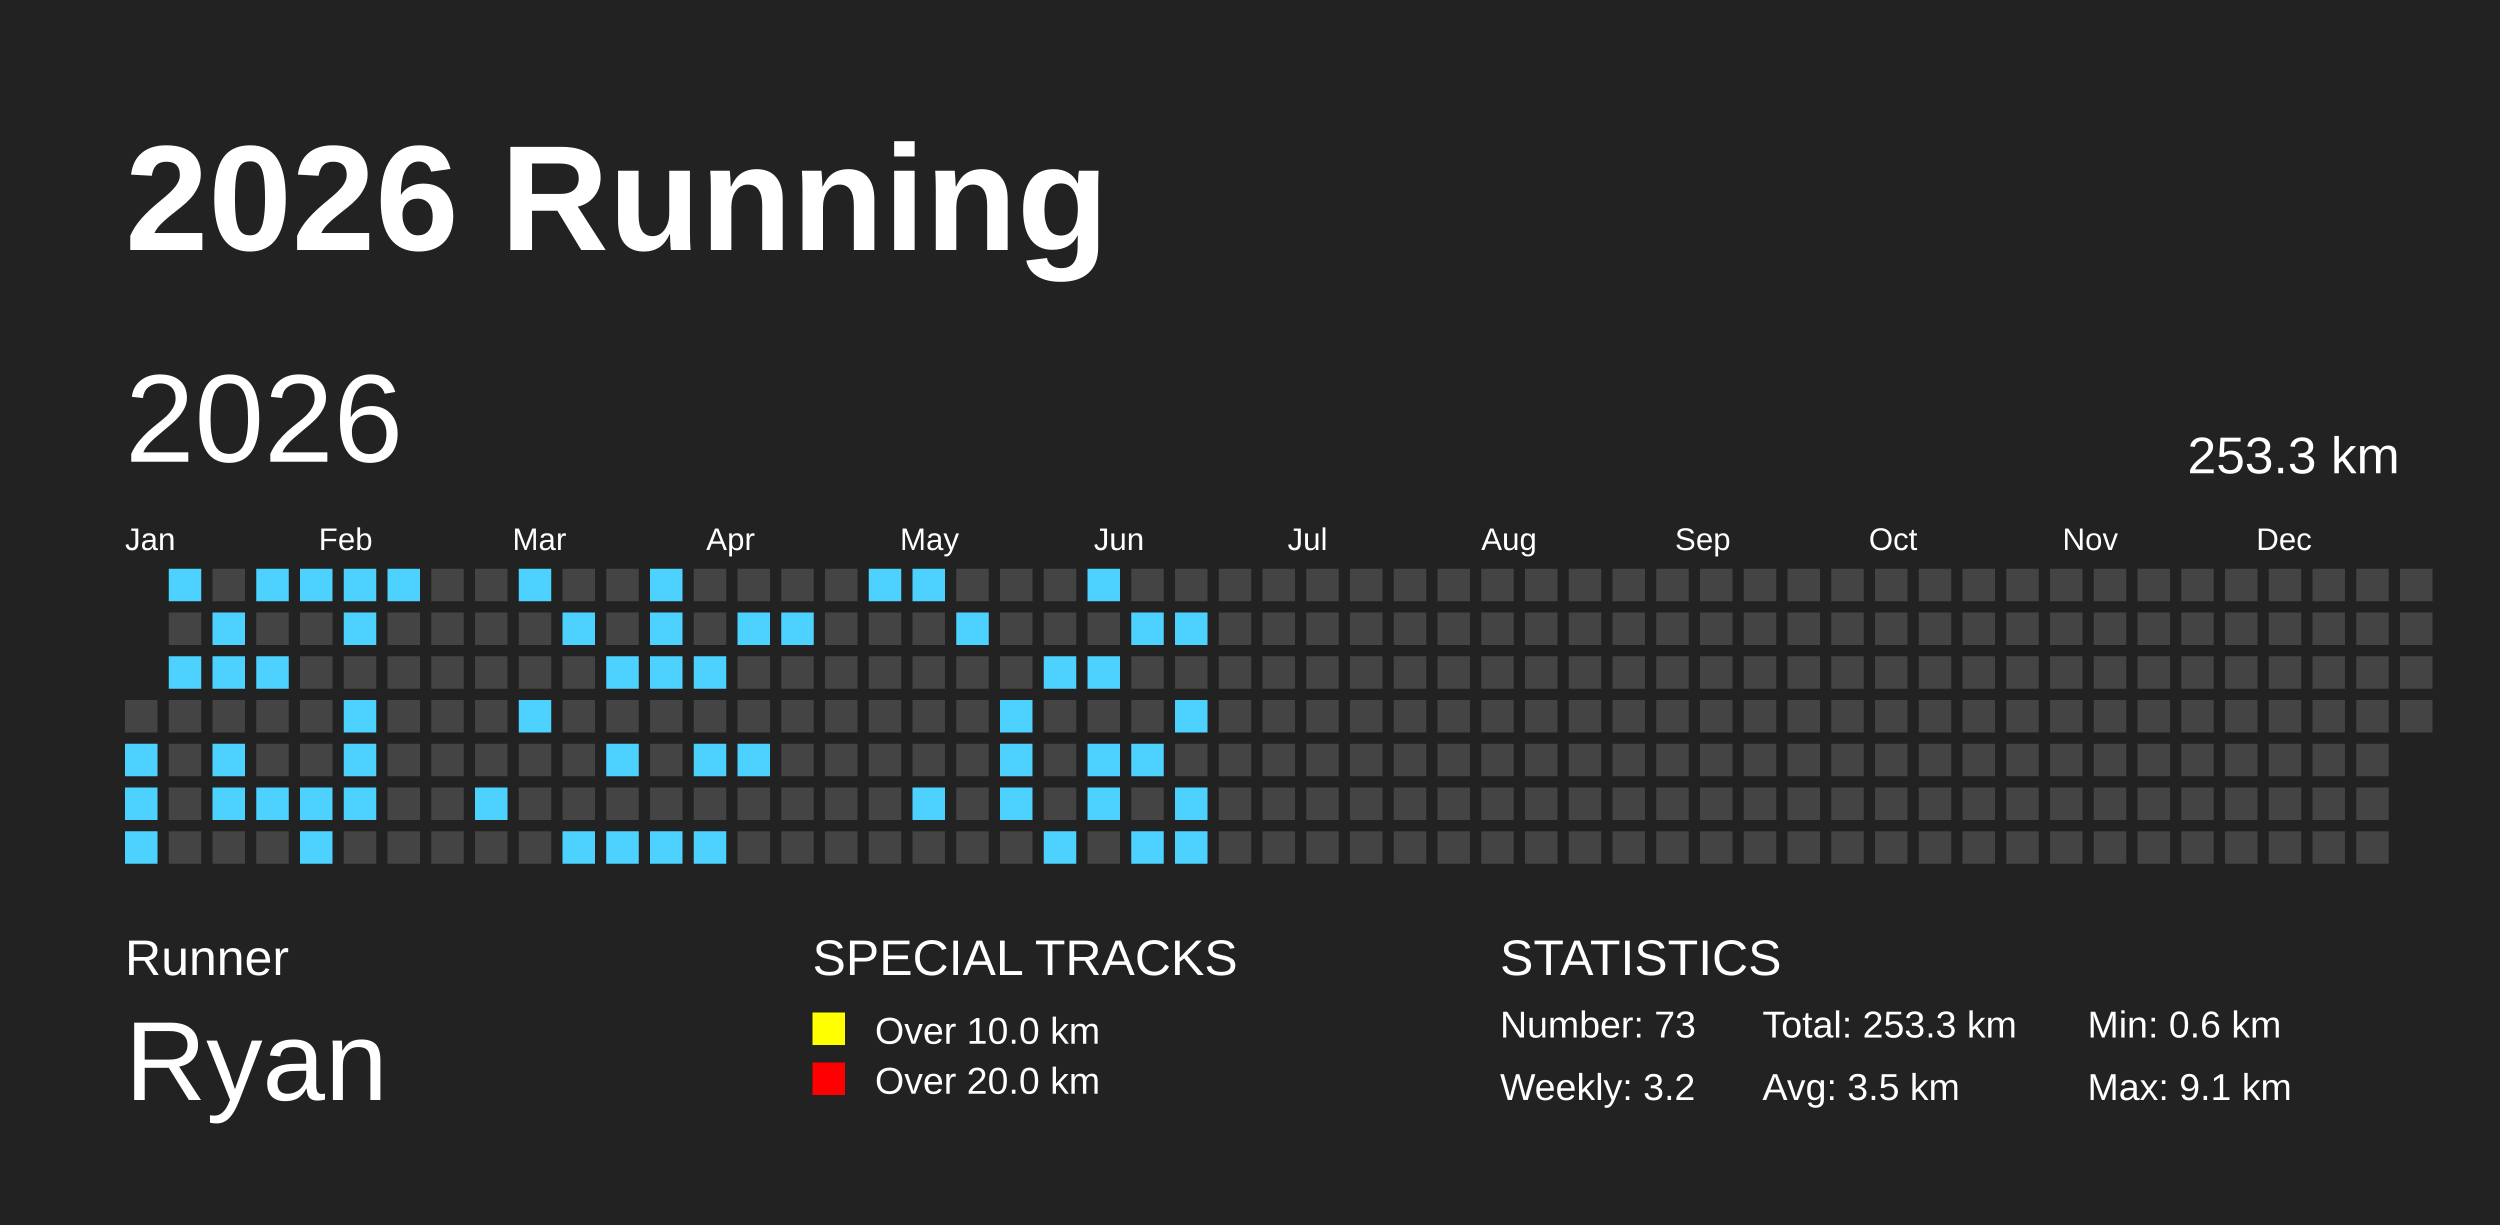
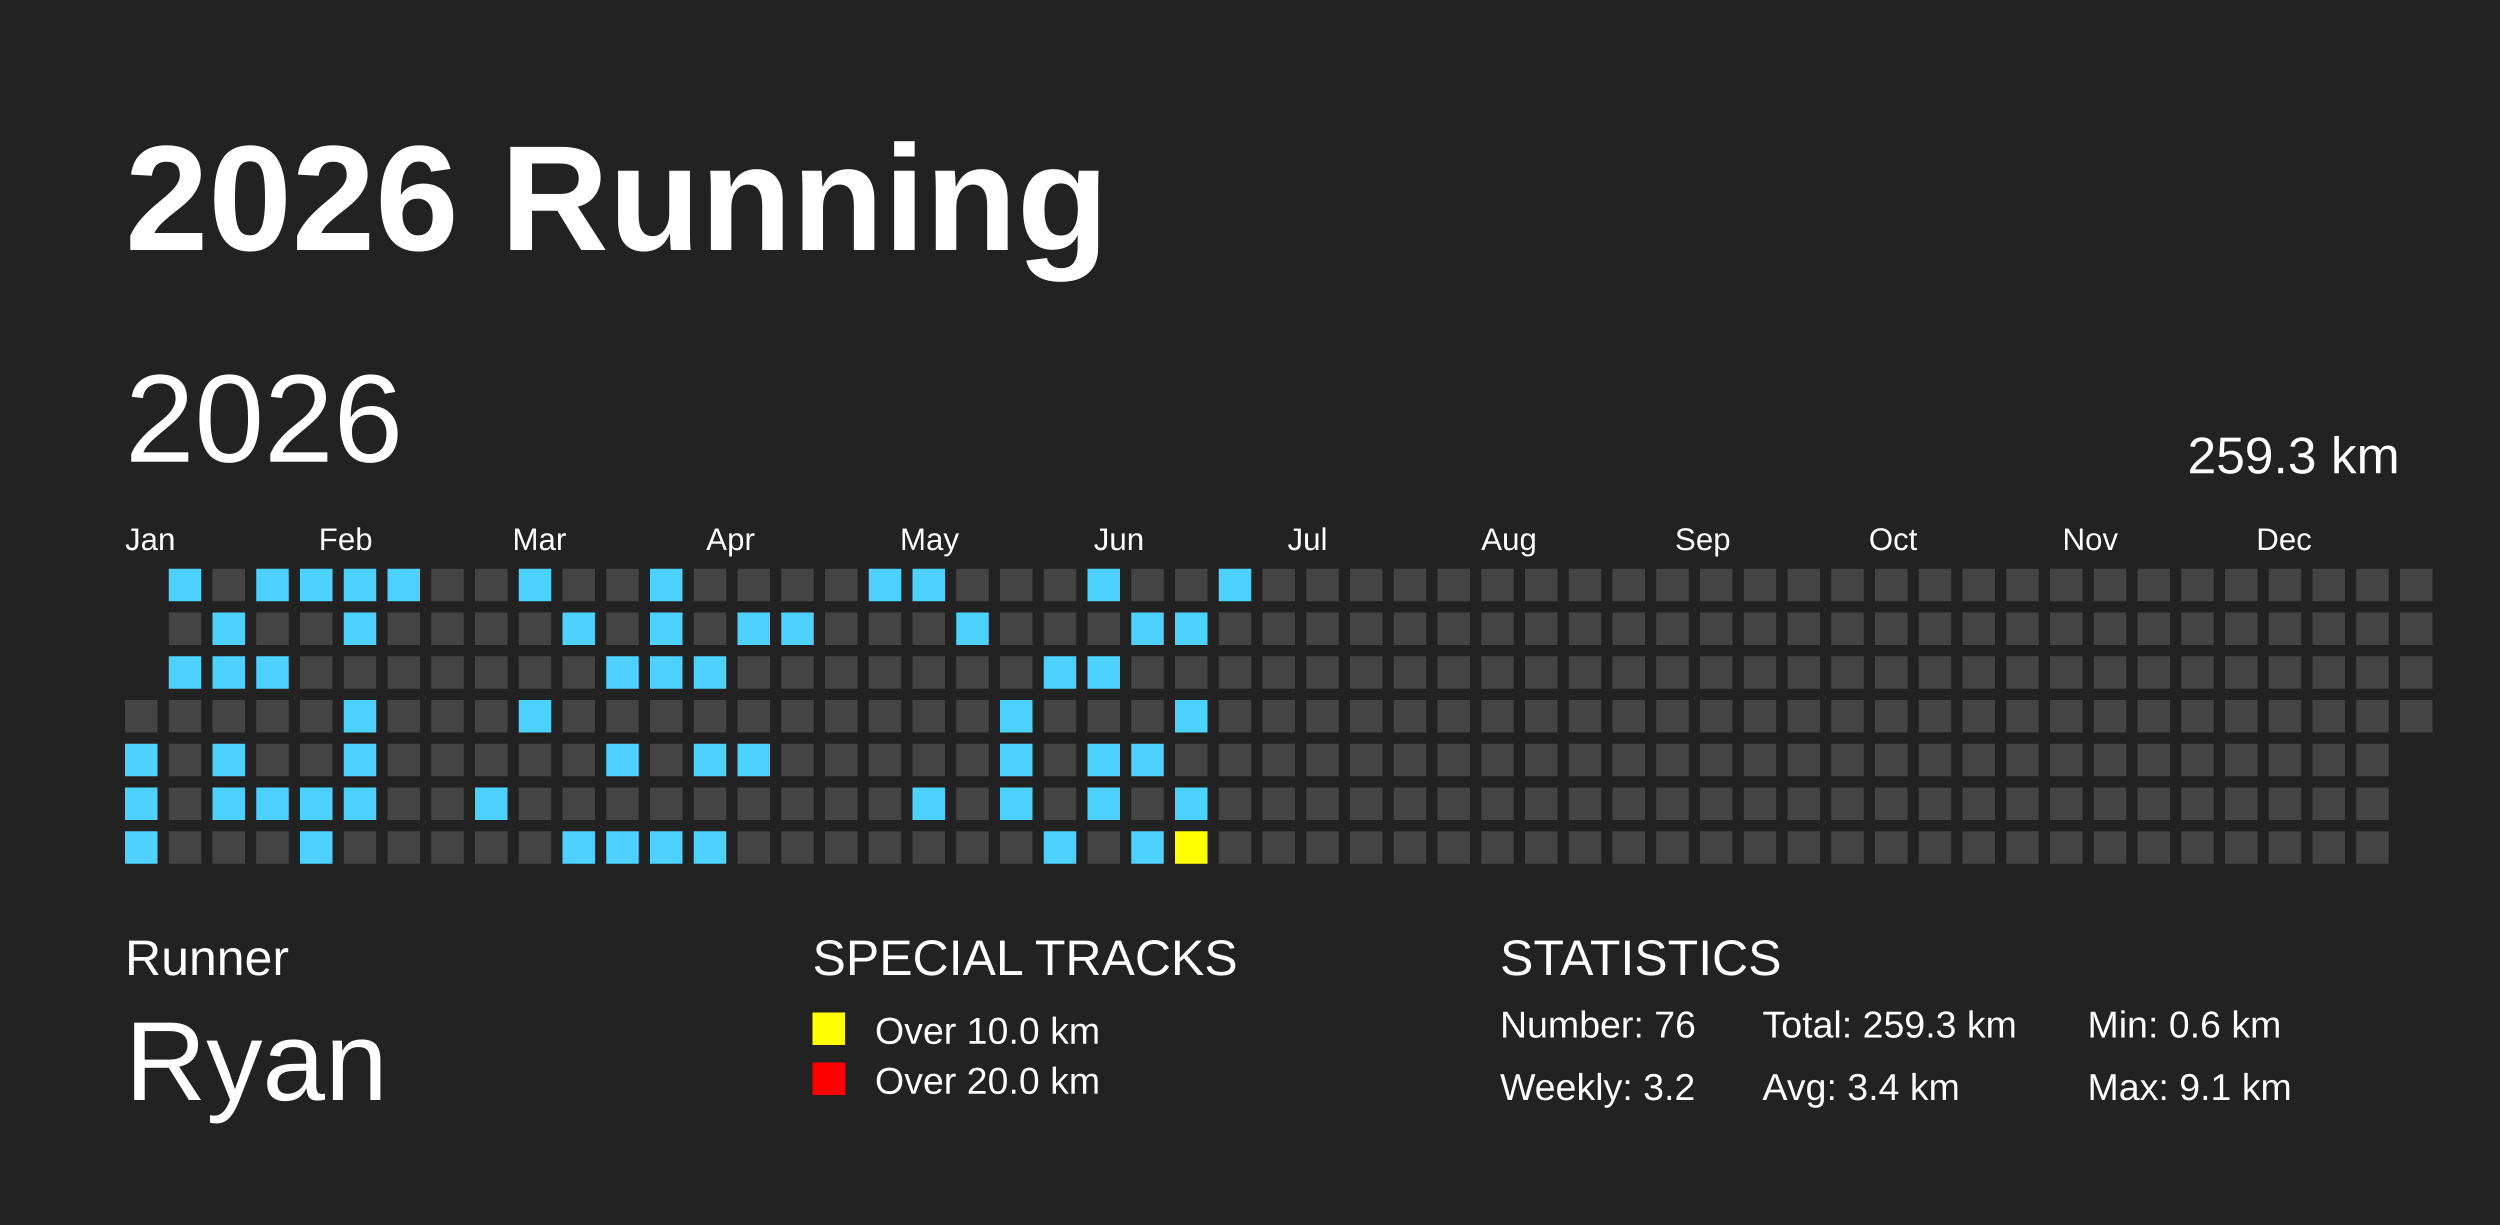
<svg xmlns="http://www.w3.org/2000/svg" baseProfile="full" height="98mm" version="1.1" viewBox="0,0,200,98" width="200mm">
  <defs />
  <rect fill="#222222" height="98" width="200" x="0" y="0" />
  <text fill="#FFFFFF" style="font-size:12px; font-family:Arial; font-weight:bold;" x="10" y="20">2026 Running</text>
  <text fill="#FFFFFF" style="font-size:4px; font-family:Arial" x="10" y="78">Runner</text>
  <text fill="#FFFFFF" style="font-size:9px; font-family:Arial" x="10" y="88">Ryan</text>
  <text fill="#FFFFFF" style="font-size:4px; font-family:Arial" x="65" y="78">SPECIAL TRACKS</text>
  <rect fill="yellow" height="2.6" width="2.6" x="65" y="81" />
  <text fill="#FFFFFF" style="font-size:3px; font-family:Arial" x="70" y="83.5">Over 10.0 km</text>
  <rect fill="red" height="2.6" width="2.6" x="65" y="85" />
  <text fill="#FFFFFF" style="font-size:3px; font-family:Arial" x="70" y="87.5">Over 20.0 km</text>
  <text fill="#FFFFFF" style="font-size:4px; font-family:Arial" x="120" y="78">STATISTICS</text>
-   <text fill="#FFFFFF" style="font-size:3px; font-family:Arial" x="120" y="83">Number: 73</text>
+   <text fill="#FFFFFF" style="font-size:3px; font-family:Arial" x="120" y="83">Number: 76</text>
  <text fill="#FFFFFF" style="font-size:3px; font-family:Arial" x="120" y="88">Weekly: 3.2</text>
-   <text fill="#FFFFFF" style="font-size:3px; font-family:Arial" x="141" y="83">Total: 253.3 km</text>
-   <text fill="#FFFFFF" style="font-size:3px; font-family:Arial" x="141" y="88">Avg: 3.5 km</text>
+   <text fill="#FFFFFF" style="font-size:3px; font-family:Arial" x="141" y="83">Total: 259.3 km</text>
+   <text fill="#FFFFFF" style="font-size:3px; font-family:Arial" x="141" y="88">Avg: 3.4 km</text>
  <text fill="#FFFFFF" style="font-size:3px; font-family:Arial" x="167" y="83">Min: 0.6 km</text>
  <text fill="#FFFFFF" style="font-size:3px; font-family:Arial" x="167" y="88">Max: 9.1 km</text>
  <text dominant-baseline="hanging" fill="#FFFFFF" style="font-size:10.0px; font-family:Arial;" x="10" y="30">2026</text>
-   <text dominant-baseline="hanging" fill="#FFFFFF" style="font-size:4.125px; font-family:Arial;" x="175" y="35">253.3 km</text>
+   <text dominant-baseline="hanging" fill="#FFFFFF" style="font-size:4.125px; font-family:Arial;" x="175" y="35">259.3 km</text>
  <text fill="#FFFFFF" style="font-size:2.5px; font-family:Arial" x="10.0" y="44">Jan</text>
  <text fill="#FFFFFF" style="font-size:2.5px; font-family:Arial" x="25.5" y="44">Feb</text>
  <text fill="#FFFFFF" style="font-size:2.5px; font-family:Arial" x="41.0" y="44">Mar</text>
  <text fill="#FFFFFF" style="font-size:2.5px; font-family:Arial" x="56.5" y="44">Apr</text>
  <text fill="#FFFFFF" style="font-size:2.5px; font-family:Arial" x="72.0" y="44">May</text>
  <text fill="#FFFFFF" style="font-size:2.5px; font-family:Arial" x="87.5" y="44">Jun</text>
  <text fill="#FFFFFF" style="font-size:2.5px; font-family:Arial" x="103.0" y="44">Jul</text>
  <text fill="#FFFFFF" style="font-size:2.5px; font-family:Arial" x="118.5" y="44">Aug</text>
  <text fill="#FFFFFF" style="font-size:2.5px; font-family:Arial" x="134.0" y="44">Sep</text>
  <text fill="#FFFFFF" style="font-size:2.5px; font-family:Arial" x="149.5" y="44">Oct</text>
  <text fill="#FFFFFF" style="font-size:2.5px; font-family:Arial" x="165.0" y="44">Nov</text>
  <text fill="#FFFFFF" style="font-size:2.5px; font-family:Arial" x="180.5" y="44">Dec</text>
  <rect fill="#444444" height="2.6" width="2.6" x="10.0" y="56.0" />
  <rect fill="#4DD2FF" height="2.6" width="2.6" x="10.0" y="59.5" />
  <rect fill="#4DD2FF" height="2.6" width="2.6" x="10.0" y="63.0" />
  <rect fill="#4DD2FF" height="2.6" width="2.6" x="10.0" y="66.5" />
  <rect fill="#4DD2FF" height="2.6" width="2.6" x="13.5" y="45.5" />
  <rect fill="#444444" height="2.6" width="2.6" x="13.5" y="49.0" />
  <rect fill="#4DD2FF" height="2.6" width="2.6" x="13.5" y="52.5" />
  <rect fill="#444444" height="2.6" width="2.6" x="13.5" y="56.0" />
  <rect fill="#444444" height="2.6" width="2.6" x="13.5" y="59.5" />
  <rect fill="#444444" height="2.6" width="2.6" x="13.5" y="63.0" />
  <rect fill="#444444" height="2.6" width="2.6" x="13.5" y="66.5" />
  <rect fill="#444444" height="2.6" width="2.6" x="17.0" y="45.5" />
  <rect fill="#4DD2FF" height="2.6" width="2.6" x="17.0" y="49.0" />
  <rect fill="#4DD2FF" height="2.6" width="2.6" x="17.0" y="52.5" />
  <rect fill="#444444" height="2.6" width="2.6" x="17.0" y="56.0" />
  <rect fill="#4DD2FF" height="2.6" width="2.6" x="17.0" y="59.5" />
  <rect fill="#4DD2FF" height="2.6" width="2.6" x="17.0" y="63.0" />
  <rect fill="#444444" height="2.6" width="2.6" x="17.0" y="66.5" />
  <rect fill="#4DD2FF" height="2.6" width="2.6" x="20.5" y="45.5" />
  <rect fill="#444444" height="2.6" width="2.6" x="20.5" y="49.0" />
  <rect fill="#4DD2FF" height="2.6" width="2.6" x="20.5" y="52.5" />
  <rect fill="#444444" height="2.6" width="2.6" x="20.5" y="56.0" />
  <rect fill="#444444" height="2.6" width="2.6" x="20.5" y="59.5" />
  <rect fill="#4DD2FF" height="2.6" width="2.6" x="20.5" y="63.0" />
  <rect fill="#444444" height="2.6" width="2.6" x="20.5" y="66.5" />
  <rect fill="#4DD2FF" height="2.6" width="2.6" x="24.0" y="45.5" />
  <rect fill="#444444" height="2.6" width="2.6" x="24.0" y="49.0" />
  <rect fill="#444444" height="2.6" width="2.6" x="24.0" y="52.5" />
  <rect fill="#444444" height="2.6" width="2.6" x="24.0" y="56.0" />
  <rect fill="#444444" height="2.6" width="2.6" x="24.0" y="59.5" />
  <rect fill="#4DD2FF" height="2.6" width="2.6" x="24.0" y="63.0" />
  <rect fill="#4DD2FF" height="2.6" width="2.6" x="24.0" y="66.5" />
  <rect fill="#4DD2FF" height="2.6" width="2.6" x="27.5" y="45.5" />
  <rect fill="#4DD2FF" height="2.6" width="2.6" x="27.5" y="49.0" />
  <rect fill="#444444" height="2.6" width="2.6" x="27.5" y="52.5" />
  <rect fill="#4DD2FF" height="2.6" width="2.6" x="27.5" y="56.0" />
  <rect fill="#4DD2FF" height="2.6" width="2.6" x="27.5" y="59.5" />
  <rect fill="#4DD2FF" height="2.6" width="2.6" x="27.5" y="63.0" />
  <rect fill="#444444" height="2.6" width="2.6" x="27.5" y="66.5" />
  <rect fill="#4DD2FF" height="2.6" width="2.6" x="31.0" y="45.5" />
  <rect fill="#444444" height="2.6" width="2.6" x="31.0" y="49.0" />
  <rect fill="#444444" height="2.6" width="2.6" x="31.0" y="52.5" />
  <rect fill="#444444" height="2.6" width="2.6" x="31.0" y="56.0" />
  <rect fill="#444444" height="2.6" width="2.6" x="31.0" y="59.5" />
  <rect fill="#444444" height="2.6" width="2.6" x="31.0" y="63.0" />
  <rect fill="#444444" height="2.6" width="2.6" x="31.0" y="66.5" />
  <rect fill="#444444" height="2.6" width="2.6" x="34.5" y="45.5" />
  <rect fill="#444444" height="2.6" width="2.6" x="34.5" y="49.0" />
  <rect fill="#444444" height="2.6" width="2.6" x="34.5" y="52.5" />
  <rect fill="#444444" height="2.6" width="2.6" x="34.5" y="56.0" />
  <rect fill="#444444" height="2.6" width="2.6" x="34.5" y="59.5" />
  <rect fill="#444444" height="2.6" width="2.6" x="34.5" y="63.0" />
  <rect fill="#444444" height="2.6" width="2.6" x="34.5" y="66.5" />
  <rect fill="#444444" height="2.6" width="2.6" x="38.0" y="45.5" />
  <rect fill="#444444" height="2.6" width="2.6" x="38.0" y="49.0" />
  <rect fill="#444444" height="2.6" width="2.6" x="38.0" y="52.5" />
  <rect fill="#444444" height="2.6" width="2.6" x="38.0" y="56.0" />
  <rect fill="#444444" height="2.6" width="2.6" x="38.0" y="59.5" />
  <rect fill="#4DD2FF" height="2.6" width="2.6" x="38.0" y="63.0" />
  <rect fill="#444444" height="2.6" width="2.6" x="38.0" y="66.5" />
  <rect fill="#4DD2FF" height="2.6" width="2.6" x="41.5" y="45.5" />
  <rect fill="#444444" height="2.6" width="2.6" x="41.5" y="49.0" />
  <rect fill="#444444" height="2.6" width="2.6" x="41.5" y="52.5" />
  <rect fill="#4DD2FF" height="2.6" width="2.6" x="41.5" y="56.0" />
  <rect fill="#444444" height="2.6" width="2.6" x="41.5" y="59.5" />
  <rect fill="#444444" height="2.6" width="2.6" x="41.5" y="63.0" />
  <rect fill="#444444" height="2.6" width="2.6" x="41.5" y="66.5" />
  <rect fill="#444444" height="2.6" width="2.6" x="45.0" y="45.5" />
  <rect fill="#4DD2FF" height="2.6" width="2.6" x="45.0" y="49.0" />
  <rect fill="#444444" height="2.6" width="2.6" x="45.0" y="52.5" />
  <rect fill="#444444" height="2.6" width="2.6" x="45.0" y="56.0" />
  <rect fill="#444444" height="2.6" width="2.6" x="45.0" y="59.5" />
  <rect fill="#444444" height="2.6" width="2.6" x="45.0" y="63.0" />
  <rect fill="#4DD2FF" height="2.6" width="2.6" x="45.0" y="66.5" />
  <rect fill="#444444" height="2.6" width="2.6" x="48.5" y="45.5" />
  <rect fill="#444444" height="2.6" width="2.6" x="48.5" y="49.0" />
  <rect fill="#4DD2FF" height="2.6" width="2.6" x="48.5" y="52.5" />
  <rect fill="#444444" height="2.6" width="2.6" x="48.5" y="56.0" />
  <rect fill="#4DD2FF" height="2.6" width="2.6" x="48.5" y="59.5" />
  <rect fill="#444444" height="2.6" width="2.6" x="48.5" y="63.0" />
  <rect fill="#4DD2FF" height="2.6" width="2.6" x="48.5" y="66.5" />
  <rect fill="#4DD2FF" height="2.6" width="2.6" x="52.0" y="45.5" />
  <rect fill="#4DD2FF" height="2.6" width="2.6" x="52.0" y="49.0" />
  <rect fill="#4DD2FF" height="2.6" width="2.6" x="52.0" y="52.5" />
  <rect fill="#444444" height="2.6" width="2.6" x="52.0" y="56.0" />
  <rect fill="#444444" height="2.6" width="2.6" x="52.0" y="59.5" />
  <rect fill="#444444" height="2.6" width="2.6" x="52.0" y="63.0" />
  <rect fill="#4DD2FF" height="2.6" width="2.6" x="52.0" y="66.5" />
  <rect fill="#444444" height="2.6" width="2.6" x="55.5" y="45.5" />
  <rect fill="#444444" height="2.6" width="2.6" x="55.5" y="49.0" />
  <rect fill="#4DD2FF" height="2.6" width="2.6" x="55.5" y="52.5" />
  <rect fill="#444444" height="2.6" width="2.6" x="55.5" y="56.0" />
  <rect fill="#4DD2FF" height="2.6" width="2.6" x="55.5" y="59.5" />
  <rect fill="#444444" height="2.6" width="2.6" x="55.5" y="63.0" />
  <rect fill="#4DD2FF" height="2.6" width="2.6" x="55.5" y="66.5" />
  <rect fill="#444444" height="2.6" width="2.6" x="59.0" y="45.5" />
  <rect fill="#4DD2FF" height="2.6" width="2.6" x="59.0" y="49.0" />
  <rect fill="#444444" height="2.6" width="2.6" x="59.0" y="52.5" />
  <rect fill="#444444" height="2.6" width="2.6" x="59.0" y="56.0" />
  <rect fill="#4DD2FF" height="2.6" width="2.6" x="59.0" y="59.5" />
  <rect fill="#444444" height="2.6" width="2.6" x="59.0" y="63.0" />
  <rect fill="#444444" height="2.6" width="2.6" x="59.0" y="66.5" />
  <rect fill="#444444" height="2.6" width="2.6" x="62.5" y="45.5" />
  <rect fill="#4DD2FF" height="2.6" width="2.6" x="62.5" y="49.0" />
  <rect fill="#444444" height="2.6" width="2.6" x="62.5" y="52.5" />
  <rect fill="#444444" height="2.6" width="2.6" x="62.5" y="56.0" />
  <rect fill="#444444" height="2.6" width="2.6" x="62.5" y="59.5" />
  <rect fill="#444444" height="2.6" width="2.6" x="62.5" y="63.0" />
  <rect fill="#444444" height="2.6" width="2.6" x="62.5" y="66.5" />
  <rect fill="#444444" height="2.6" width="2.6" x="66.0" y="45.5" />
  <rect fill="#444444" height="2.6" width="2.6" x="66.0" y="49.0" />
  <rect fill="#444444" height="2.6" width="2.6" x="66.0" y="52.5" />
  <rect fill="#444444" height="2.6" width="2.6" x="66.0" y="56.0" />
  <rect fill="#444444" height="2.6" width="2.6" x="66.0" y="59.5" />
  <rect fill="#444444" height="2.6" width="2.6" x="66.0" y="63.0" />
  <rect fill="#444444" height="2.6" width="2.6" x="66.0" y="66.5" />
  <rect fill="#4DD2FF" height="2.6" width="2.6" x="69.5" y="45.5" />
  <rect fill="#444444" height="2.6" width="2.6" x="69.5" y="49.0" />
  <rect fill="#444444" height="2.6" width="2.6" x="69.5" y="52.5" />
  <rect fill="#444444" height="2.6" width="2.6" x="69.5" y="56.0" />
  <rect fill="#444444" height="2.6" width="2.6" x="69.5" y="59.5" />
  <rect fill="#444444" height="2.6" width="2.6" x="69.5" y="63.0" />
  <rect fill="#444444" height="2.6" width="2.6" x="69.5" y="66.5" />
  <rect fill="#4DD2FF" height="2.6" width="2.6" x="73.0" y="45.5" />
  <rect fill="#444444" height="2.6" width="2.6" x="73.0" y="49.0" />
  <rect fill="#444444" height="2.6" width="2.6" x="73.0" y="52.5" />
  <rect fill="#444444" height="2.6" width="2.6" x="73.0" y="56.0" />
  <rect fill="#444444" height="2.6" width="2.6" x="73.0" y="59.5" />
  <rect fill="#4DD2FF" height="2.6" width="2.6" x="73.0" y="63.0" />
  <rect fill="#444444" height="2.6" width="2.6" x="73.0" y="66.5" />
  <rect fill="#444444" height="2.6" width="2.6" x="76.5" y="45.5" />
  <rect fill="#4DD2FF" height="2.6" width="2.6" x="76.5" y="49.0" />
  <rect fill="#444444" height="2.6" width="2.6" x="76.5" y="52.5" />
  <rect fill="#444444" height="2.6" width="2.6" x="76.5" y="56.0" />
  <rect fill="#444444" height="2.6" width="2.6" x="76.5" y="59.5" />
  <rect fill="#444444" height="2.6" width="2.6" x="76.5" y="63.0" />
  <rect fill="#444444" height="2.6" width="2.6" x="76.5" y="66.5" />
  <rect fill="#444444" height="2.6" width="2.6" x="80.0" y="45.5" />
  <rect fill="#444444" height="2.6" width="2.6" x="80.0" y="49.0" />
  <rect fill="#444444" height="2.6" width="2.6" x="80.0" y="52.5" />
  <rect fill="#4DD2FF" height="2.6" width="2.6" x="80.0" y="56.0" />
  <rect fill="#4DD2FF" height="2.6" width="2.6" x="80.0" y="59.5" />
  <rect fill="#4DD2FF" height="2.6" width="2.6" x="80.0" y="63.0" />
  <rect fill="#444444" height="2.6" width="2.6" x="80.0" y="66.5" />
  <rect fill="#444444" height="2.6" width="2.6" x="83.5" y="45.5" />
  <rect fill="#444444" height="2.6" width="2.6" x="83.5" y="49.0" />
  <rect fill="#4DD2FF" height="2.6" width="2.6" x="83.5" y="52.5" />
  <rect fill="#444444" height="2.6" width="2.6" x="83.5" y="56.0" />
  <rect fill="#444444" height="2.6" width="2.6" x="83.5" y="59.5" />
  <rect fill="#444444" height="2.6" width="2.6" x="83.5" y="63.0" />
  <rect fill="#4DD2FF" height="2.6" width="2.6" x="83.5" y="66.5" />
  <rect fill="#4DD2FF" height="2.6" width="2.6" x="87.0" y="45.5" />
  <rect fill="#444444" height="2.6" width="2.6" x="87.0" y="49.0" />
  <rect fill="#4DD2FF" height="2.6" width="2.6" x="87.0" y="52.5" />
  <rect fill="#444444" height="2.6" width="2.6" x="87.0" y="56.0" />
  <rect fill="#4DD2FF" height="2.6" width="2.6" x="87.0" y="59.5" />
  <rect fill="#4DD2FF" height="2.6" width="2.6" x="87.0" y="63.0" />
  <rect fill="#444444" height="2.6" width="2.6" x="87.0" y="66.5" />
  <rect fill="#444444" height="2.6" width="2.6" x="90.5" y="45.5" />
  <rect fill="#4DD2FF" height="2.6" width="2.6" x="90.5" y="49.0" />
  <rect fill="#444444" height="2.6" width="2.6" x="90.5" y="52.5" />
  <rect fill="#444444" height="2.6" width="2.6" x="90.5" y="56.0" />
  <rect fill="#4DD2FF" height="2.6" width="2.6" x="90.5" y="59.5" />
  <rect fill="#444444" height="2.6" width="2.6" x="90.5" y="63.0" />
  <rect fill="#4DD2FF" height="2.6" width="2.6" x="90.5" y="66.5" />
  <rect fill="#444444" height="2.6" width="2.6" x="94.0" y="45.5" />
  <rect fill="#4DD2FF" height="2.6" width="2.6" x="94.0" y="49.0" />
  <rect fill="#444444" height="2.6" width="2.6" x="94.0" y="52.5" />
  <rect fill="#4DD2FF" height="2.6" width="2.6" x="94.0" y="56.0" />
  <rect fill="#444444" height="2.6" width="2.6" x="94.0" y="59.5" />
  <rect fill="#4DD2FF" height="2.6" width="2.6" x="94.0" y="63.0" />
-   <rect fill="#4DD2FF" height="2.6" width="2.6" x="94.0" y="66.5" />
-   <rect fill="#444444" height="2.6" width="2.6" x="97.5" y="45.5" />
+   <rect fill="yellow" height="2.6" width="2.6" x="94.0" y="66.5" />
+   <rect fill="#4DD2FF" height="2.6" width="2.6" x="97.5" y="45.5" />
  <rect fill="#444444" height="2.6" width="2.6" x="97.5" y="49.0" />
  <rect fill="#444444" height="2.6" width="2.6" x="97.5" y="52.5" />
  <rect fill="#444444" height="2.6" width="2.6" x="97.5" y="56.0" />
  <rect fill="#444444" height="2.6" width="2.6" x="97.5" y="59.5" />
  <rect fill="#444444" height="2.6" width="2.6" x="97.5" y="63.0" />
  <rect fill="#444444" height="2.6" width="2.6" x="97.5" y="66.5" />
  <rect fill="#444444" height="2.6" width="2.6" x="101.0" y="45.5" />
  <rect fill="#444444" height="2.6" width="2.6" x="101.0" y="49.0" />
  <rect fill="#444444" height="2.6" width="2.6" x="101.0" y="52.5" />
  <rect fill="#444444" height="2.6" width="2.6" x="101.0" y="56.0" />
  <rect fill="#444444" height="2.6" width="2.6" x="101.0" y="59.5" />
  <rect fill="#444444" height="2.6" width="2.6" x="101.0" y="63.0" />
  <rect fill="#444444" height="2.6" width="2.6" x="101.0" y="66.5" />
  <rect fill="#444444" height="2.6" width="2.6" x="104.5" y="45.5" />
  <rect fill="#444444" height="2.6" width="2.6" x="104.5" y="49.0" />
  <rect fill="#444444" height="2.6" width="2.6" x="104.5" y="52.5" />
  <rect fill="#444444" height="2.6" width="2.6" x="104.5" y="56.0" />
  <rect fill="#444444" height="2.6" width="2.6" x="104.5" y="59.5" />
  <rect fill="#444444" height="2.6" width="2.6" x="104.5" y="63.0" />
  <rect fill="#444444" height="2.6" width="2.6" x="104.5" y="66.5" />
  <rect fill="#444444" height="2.6" width="2.6" x="108.0" y="45.5" />
  <rect fill="#444444" height="2.6" width="2.6" x="108.0" y="49.0" />
  <rect fill="#444444" height="2.6" width="2.6" x="108.0" y="52.5" />
  <rect fill="#444444" height="2.6" width="2.6" x="108.0" y="56.0" />
  <rect fill="#444444" height="2.6" width="2.6" x="108.0" y="59.5" />
  <rect fill="#444444" height="2.6" width="2.6" x="108.0" y="63.0" />
  <rect fill="#444444" height="2.6" width="2.6" x="108.0" y="66.5" />
  <rect fill="#444444" height="2.6" width="2.6" x="111.5" y="45.5" />
  <rect fill="#444444" height="2.6" width="2.6" x="111.5" y="49.0" />
  <rect fill="#444444" height="2.6" width="2.6" x="111.5" y="52.5" />
  <rect fill="#444444" height="2.6" width="2.6" x="111.5" y="56.0" />
  <rect fill="#444444" height="2.6" width="2.6" x="111.5" y="59.5" />
  <rect fill="#444444" height="2.6" width="2.6" x="111.5" y="63.0" />
  <rect fill="#444444" height="2.6" width="2.6" x="111.5" y="66.5" />
  <rect fill="#444444" height="2.6" width="2.6" x="115.0" y="45.5" />
  <rect fill="#444444" height="2.6" width="2.6" x="115.0" y="49.0" />
  <rect fill="#444444" height="2.6" width="2.6" x="115.0" y="52.5" />
  <rect fill="#444444" height="2.6" width="2.6" x="115.0" y="56.0" />
  <rect fill="#444444" height="2.6" width="2.6" x="115.0" y="59.5" />
  <rect fill="#444444" height="2.6" width="2.6" x="115.0" y="63.0" />
  <rect fill="#444444" height="2.6" width="2.6" x="115.0" y="66.5" />
  <rect fill="#444444" height="2.6" width="2.6" x="118.5" y="45.5" />
  <rect fill="#444444" height="2.6" width="2.6" x="118.5" y="49.0" />
  <rect fill="#444444" height="2.6" width="2.6" x="118.5" y="52.5" />
  <rect fill="#444444" height="2.6" width="2.6" x="118.5" y="56.0" />
  <rect fill="#444444" height="2.6" width="2.6" x="118.5" y="59.5" />
  <rect fill="#444444" height="2.6" width="2.6" x="118.5" y="63.0" />
  <rect fill="#444444" height="2.6" width="2.6" x="118.5" y="66.5" />
  <rect fill="#444444" height="2.6" width="2.6" x="122.0" y="45.5" />
  <rect fill="#444444" height="2.6" width="2.6" x="122.0" y="49.0" />
  <rect fill="#444444" height="2.6" width="2.6" x="122.0" y="52.5" />
  <rect fill="#444444" height="2.6" width="2.6" x="122.0" y="56.0" />
  <rect fill="#444444" height="2.6" width="2.6" x="122.0" y="59.5" />
  <rect fill="#444444" height="2.6" width="2.6" x="122.0" y="63.0" />
  <rect fill="#444444" height="2.6" width="2.6" x="122.0" y="66.5" />
  <rect fill="#444444" height="2.6" width="2.6" x="125.5" y="45.5" />
  <rect fill="#444444" height="2.6" width="2.6" x="125.5" y="49.0" />
  <rect fill="#444444" height="2.6" width="2.6" x="125.5" y="52.5" />
  <rect fill="#444444" height="2.6" width="2.6" x="125.5" y="56.0" />
  <rect fill="#444444" height="2.6" width="2.6" x="125.5" y="59.5" />
  <rect fill="#444444" height="2.6" width="2.6" x="125.5" y="63.0" />
  <rect fill="#444444" height="2.6" width="2.6" x="125.5" y="66.5" />
  <rect fill="#444444" height="2.6" width="2.6" x="129.0" y="45.5" />
  <rect fill="#444444" height="2.6" width="2.6" x="129.0" y="49.0" />
  <rect fill="#444444" height="2.6" width="2.6" x="129.0" y="52.5" />
  <rect fill="#444444" height="2.6" width="2.6" x="129.0" y="56.0" />
  <rect fill="#444444" height="2.6" width="2.6" x="129.0" y="59.5" />
  <rect fill="#444444" height="2.6" width="2.6" x="129.0" y="63.0" />
  <rect fill="#444444" height="2.6" width="2.6" x="129.0" y="66.5" />
  <rect fill="#444444" height="2.6" width="2.6" x="132.5" y="45.5" />
  <rect fill="#444444" height="2.6" width="2.6" x="132.5" y="49.0" />
  <rect fill="#444444" height="2.6" width="2.6" x="132.5" y="52.5" />
  <rect fill="#444444" height="2.6" width="2.6" x="132.5" y="56.0" />
  <rect fill="#444444" height="2.6" width="2.6" x="132.5" y="59.5" />
  <rect fill="#444444" height="2.6" width="2.6" x="132.5" y="63.0" />
  <rect fill="#444444" height="2.6" width="2.6" x="132.5" y="66.5" />
  <rect fill="#444444" height="2.6" width="2.6" x="136.0" y="45.5" />
  <rect fill="#444444" height="2.6" width="2.6" x="136.0" y="49.0" />
  <rect fill="#444444" height="2.6" width="2.6" x="136.0" y="52.5" />
  <rect fill="#444444" height="2.6" width="2.6" x="136.0" y="56.0" />
  <rect fill="#444444" height="2.6" width="2.6" x="136.0" y="59.5" />
  <rect fill="#444444" height="2.6" width="2.6" x="136.0" y="63.0" />
  <rect fill="#444444" height="2.6" width="2.6" x="136.0" y="66.5" />
  <rect fill="#444444" height="2.6" width="2.6" x="139.5" y="45.5" />
  <rect fill="#444444" height="2.6" width="2.6" x="139.5" y="49.0" />
  <rect fill="#444444" height="2.6" width="2.6" x="139.5" y="52.5" />
  <rect fill="#444444" height="2.6" width="2.6" x="139.5" y="56.0" />
  <rect fill="#444444" height="2.6" width="2.6" x="139.5" y="59.5" />
  <rect fill="#444444" height="2.6" width="2.6" x="139.5" y="63.0" />
  <rect fill="#444444" height="2.6" width="2.6" x="139.5" y="66.5" />
  <rect fill="#444444" height="2.6" width="2.6" x="143.0" y="45.5" />
  <rect fill="#444444" height="2.6" width="2.6" x="143.0" y="49.0" />
  <rect fill="#444444" height="2.6" width="2.6" x="143.0" y="52.5" />
  <rect fill="#444444" height="2.6" width="2.6" x="143.0" y="56.0" />
  <rect fill="#444444" height="2.6" width="2.6" x="143.0" y="59.5" />
  <rect fill="#444444" height="2.6" width="2.6" x="143.0" y="63.0" />
  <rect fill="#444444" height="2.6" width="2.6" x="143.0" y="66.5" />
  <rect fill="#444444" height="2.6" width="2.6" x="146.5" y="45.5" />
  <rect fill="#444444" height="2.6" width="2.6" x="146.5" y="49.0" />
  <rect fill="#444444" height="2.6" width="2.6" x="146.5" y="52.5" />
  <rect fill="#444444" height="2.6" width="2.6" x="146.5" y="56.0" />
  <rect fill="#444444" height="2.6" width="2.6" x="146.5" y="59.5" />
  <rect fill="#444444" height="2.6" width="2.6" x="146.5" y="63.0" />
  <rect fill="#444444" height="2.6" width="2.6" x="146.5" y="66.5" />
  <rect fill="#444444" height="2.6" width="2.6" x="150.0" y="45.5" />
  <rect fill="#444444" height="2.6" width="2.6" x="150.0" y="49.0" />
  <rect fill="#444444" height="2.6" width="2.6" x="150.0" y="52.5" />
  <rect fill="#444444" height="2.6" width="2.6" x="150.0" y="56.0" />
  <rect fill="#444444" height="2.6" width="2.6" x="150.0" y="59.5" />
  <rect fill="#444444" height="2.6" width="2.6" x="150.0" y="63.0" />
  <rect fill="#444444" height="2.6" width="2.6" x="150.0" y="66.5" />
  <rect fill="#444444" height="2.6" width="2.6" x="153.5" y="45.5" />
  <rect fill="#444444" height="2.6" width="2.6" x="153.5" y="49.0" />
  <rect fill="#444444" height="2.6" width="2.6" x="153.5" y="52.5" />
  <rect fill="#444444" height="2.6" width="2.6" x="153.5" y="56.0" />
  <rect fill="#444444" height="2.6" width="2.6" x="153.5" y="59.5" />
  <rect fill="#444444" height="2.6" width="2.6" x="153.5" y="63.0" />
  <rect fill="#444444" height="2.6" width="2.6" x="153.5" y="66.5" />
  <rect fill="#444444" height="2.6" width="2.6" x="157.0" y="45.5" />
  <rect fill="#444444" height="2.6" width="2.6" x="157.0" y="49.0" />
  <rect fill="#444444" height="2.6" width="2.6" x="157.0" y="52.5" />
  <rect fill="#444444" height="2.6" width="2.6" x="157.0" y="56.0" />
  <rect fill="#444444" height="2.6" width="2.6" x="157.0" y="59.5" />
  <rect fill="#444444" height="2.6" width="2.6" x="157.0" y="63.0" />
  <rect fill="#444444" height="2.6" width="2.6" x="157.0" y="66.5" />
  <rect fill="#444444" height="2.6" width="2.6" x="160.5" y="45.5" />
  <rect fill="#444444" height="2.6" width="2.6" x="160.5" y="49.0" />
  <rect fill="#444444" height="2.6" width="2.6" x="160.5" y="52.5" />
  <rect fill="#444444" height="2.6" width="2.6" x="160.5" y="56.0" />
  <rect fill="#444444" height="2.6" width="2.6" x="160.5" y="59.5" />
  <rect fill="#444444" height="2.6" width="2.6" x="160.5" y="63.0" />
  <rect fill="#444444" height="2.6" width="2.6" x="160.5" y="66.5" />
  <rect fill="#444444" height="2.6" width="2.6" x="164.0" y="45.5" />
  <rect fill="#444444" height="2.6" width="2.6" x="164.0" y="49.0" />
  <rect fill="#444444" height="2.6" width="2.6" x="164.0" y="52.5" />
  <rect fill="#444444" height="2.6" width="2.6" x="164.0" y="56.0" />
  <rect fill="#444444" height="2.6" width="2.6" x="164.0" y="59.5" />
  <rect fill="#444444" height="2.6" width="2.6" x="164.0" y="63.0" />
  <rect fill="#444444" height="2.6" width="2.6" x="164.0" y="66.5" />
  <rect fill="#444444" height="2.6" width="2.6" x="167.5" y="45.5" />
  <rect fill="#444444" height="2.6" width="2.6" x="167.5" y="49.0" />
  <rect fill="#444444" height="2.6" width="2.6" x="167.5" y="52.5" />
  <rect fill="#444444" height="2.6" width="2.6" x="167.5" y="56.0" />
  <rect fill="#444444" height="2.6" width="2.6" x="167.5" y="59.5" />
  <rect fill="#444444" height="2.6" width="2.6" x="167.5" y="63.0" />
  <rect fill="#444444" height="2.6" width="2.6" x="167.5" y="66.5" />
  <rect fill="#444444" height="2.6" width="2.6" x="171.0" y="45.5" />
  <rect fill="#444444" height="2.6" width="2.6" x="171.0" y="49.0" />
  <rect fill="#444444" height="2.6" width="2.6" x="171.0" y="52.5" />
  <rect fill="#444444" height="2.6" width="2.6" x="171.0" y="56.0" />
  <rect fill="#444444" height="2.6" width="2.6" x="171.0" y="59.5" />
  <rect fill="#444444" height="2.6" width="2.6" x="171.0" y="63.0" />
  <rect fill="#444444" height="2.6" width="2.6" x="171.0" y="66.5" />
  <rect fill="#444444" height="2.6" width="2.6" x="174.5" y="45.5" />
  <rect fill="#444444" height="2.6" width="2.6" x="174.5" y="49.0" />
  <rect fill="#444444" height="2.6" width="2.6" x="174.5" y="52.5" />
  <rect fill="#444444" height="2.6" width="2.6" x="174.5" y="56.0" />
  <rect fill="#444444" height="2.6" width="2.6" x="174.5" y="59.5" />
  <rect fill="#444444" height="2.6" width="2.6" x="174.5" y="63.0" />
  <rect fill="#444444" height="2.6" width="2.6" x="174.5" y="66.5" />
  <rect fill="#444444" height="2.6" width="2.6" x="178.0" y="45.5" />
  <rect fill="#444444" height="2.6" width="2.6" x="178.0" y="49.0" />
  <rect fill="#444444" height="2.6" width="2.6" x="178.0" y="52.5" />
  <rect fill="#444444" height="2.6" width="2.6" x="178.0" y="56.0" />
  <rect fill="#444444" height="2.6" width="2.6" x="178.0" y="59.5" />
  <rect fill="#444444" height="2.6" width="2.6" x="178.0" y="63.0" />
  <rect fill="#444444" height="2.6" width="2.6" x="178.0" y="66.5" />
  <rect fill="#444444" height="2.6" width="2.6" x="181.5" y="45.5" />
  <rect fill="#444444" height="2.6" width="2.6" x="181.5" y="49.0" />
  <rect fill="#444444" height="2.6" width="2.6" x="181.5" y="52.5" />
  <rect fill="#444444" height="2.6" width="2.6" x="181.5" y="56.0" />
  <rect fill="#444444" height="2.6" width="2.6" x="181.5" y="59.5" />
  <rect fill="#444444" height="2.6" width="2.6" x="181.5" y="63.0" />
  <rect fill="#444444" height="2.6" width="2.6" x="181.5" y="66.5" />
  <rect fill="#444444" height="2.6" width="2.6" x="185.0" y="45.5" />
  <rect fill="#444444" height="2.6" width="2.6" x="185.0" y="49.0" />
  <rect fill="#444444" height="2.6" width="2.6" x="185.0" y="52.5" />
  <rect fill="#444444" height="2.6" width="2.6" x="185.0" y="56.0" />
  <rect fill="#444444" height="2.6" width="2.6" x="185.0" y="59.5" />
  <rect fill="#444444" height="2.6" width="2.6" x="185.0" y="63.0" />
  <rect fill="#444444" height="2.6" width="2.6" x="185.0" y="66.5" />
  <rect fill="#444444" height="2.6" width="2.6" x="188.5" y="45.5" />
  <rect fill="#444444" height="2.6" width="2.6" x="188.5" y="49.0" />
  <rect fill="#444444" height="2.6" width="2.6" x="188.5" y="52.5" />
  <rect fill="#444444" height="2.6" width="2.6" x="188.5" y="56.0" />
  <rect fill="#444444" height="2.6" width="2.6" x="188.5" y="59.5" />
  <rect fill="#444444" height="2.6" width="2.6" x="188.5" y="63.0" />
  <rect fill="#444444" height="2.6" width="2.6" x="188.5" y="66.5" />
  <rect fill="#444444" height="2.6" width="2.6" x="192.0" y="45.5" />
  <rect fill="#444444" height="2.6" width="2.6" x="192.0" y="49.0" />
  <rect fill="#444444" height="2.6" width="2.6" x="192.0" y="52.5" />
  <rect fill="#444444" height="2.6" width="2.6" x="192.0" y="56.0" />
</svg>
